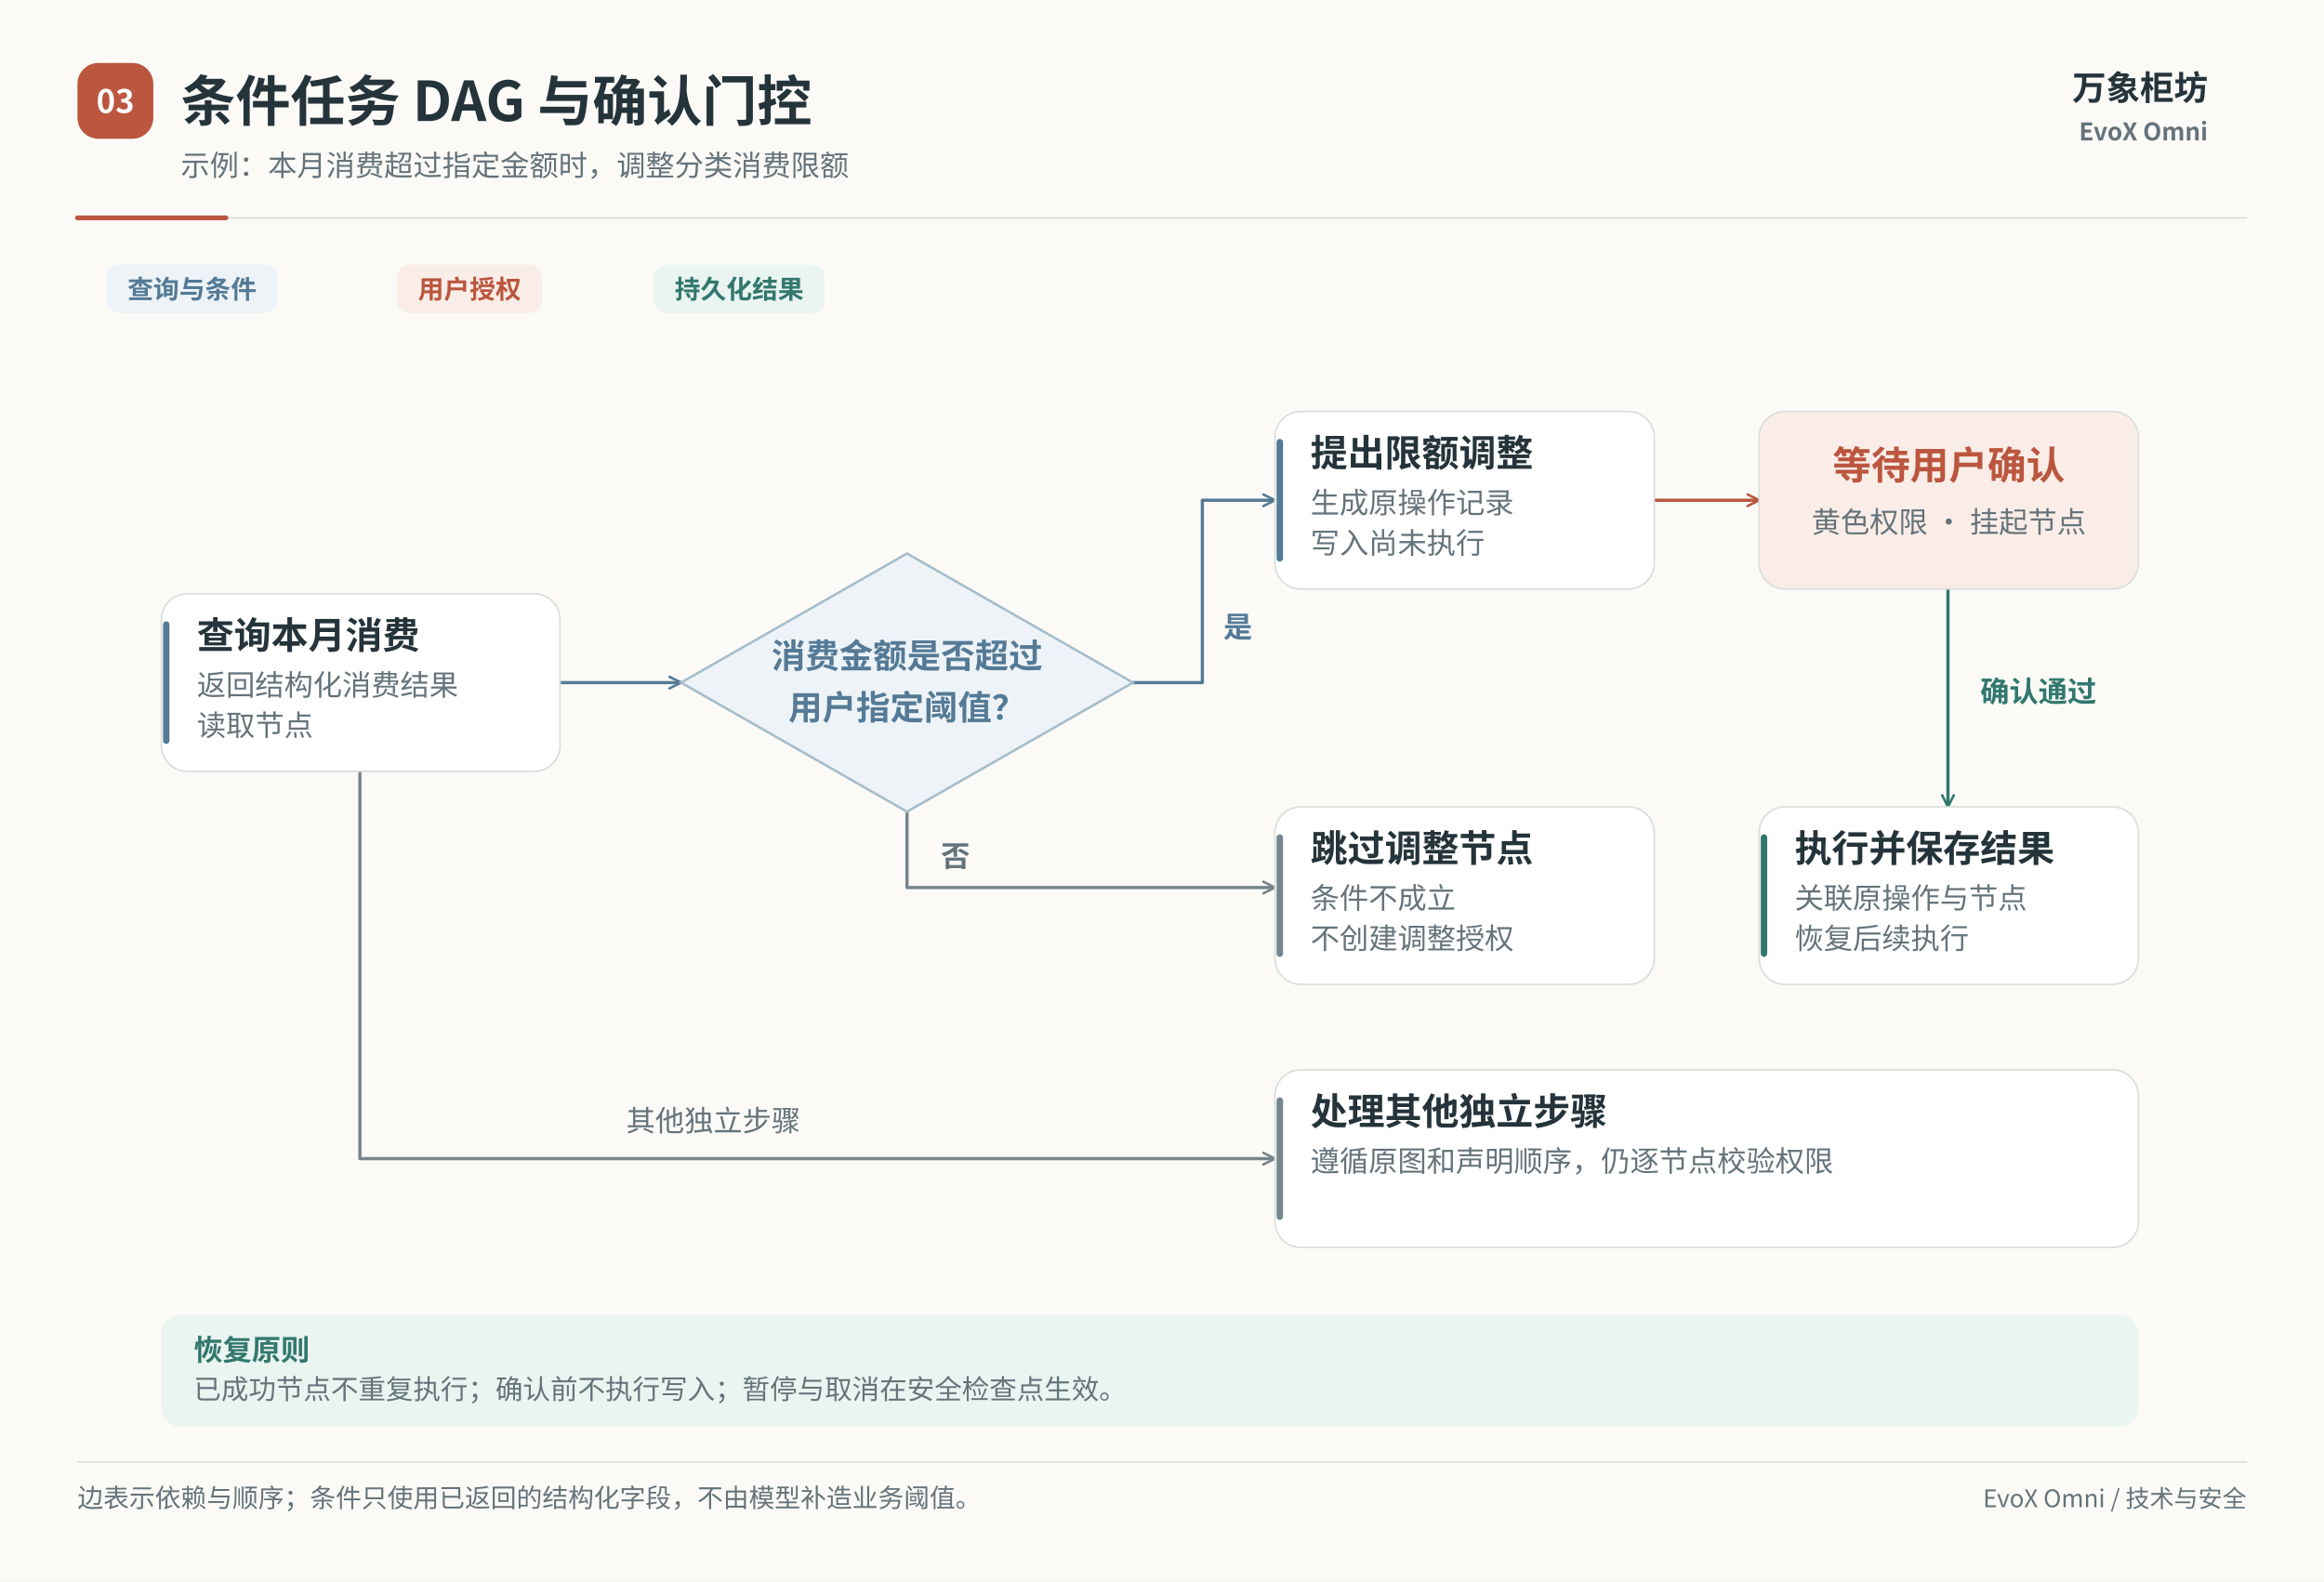
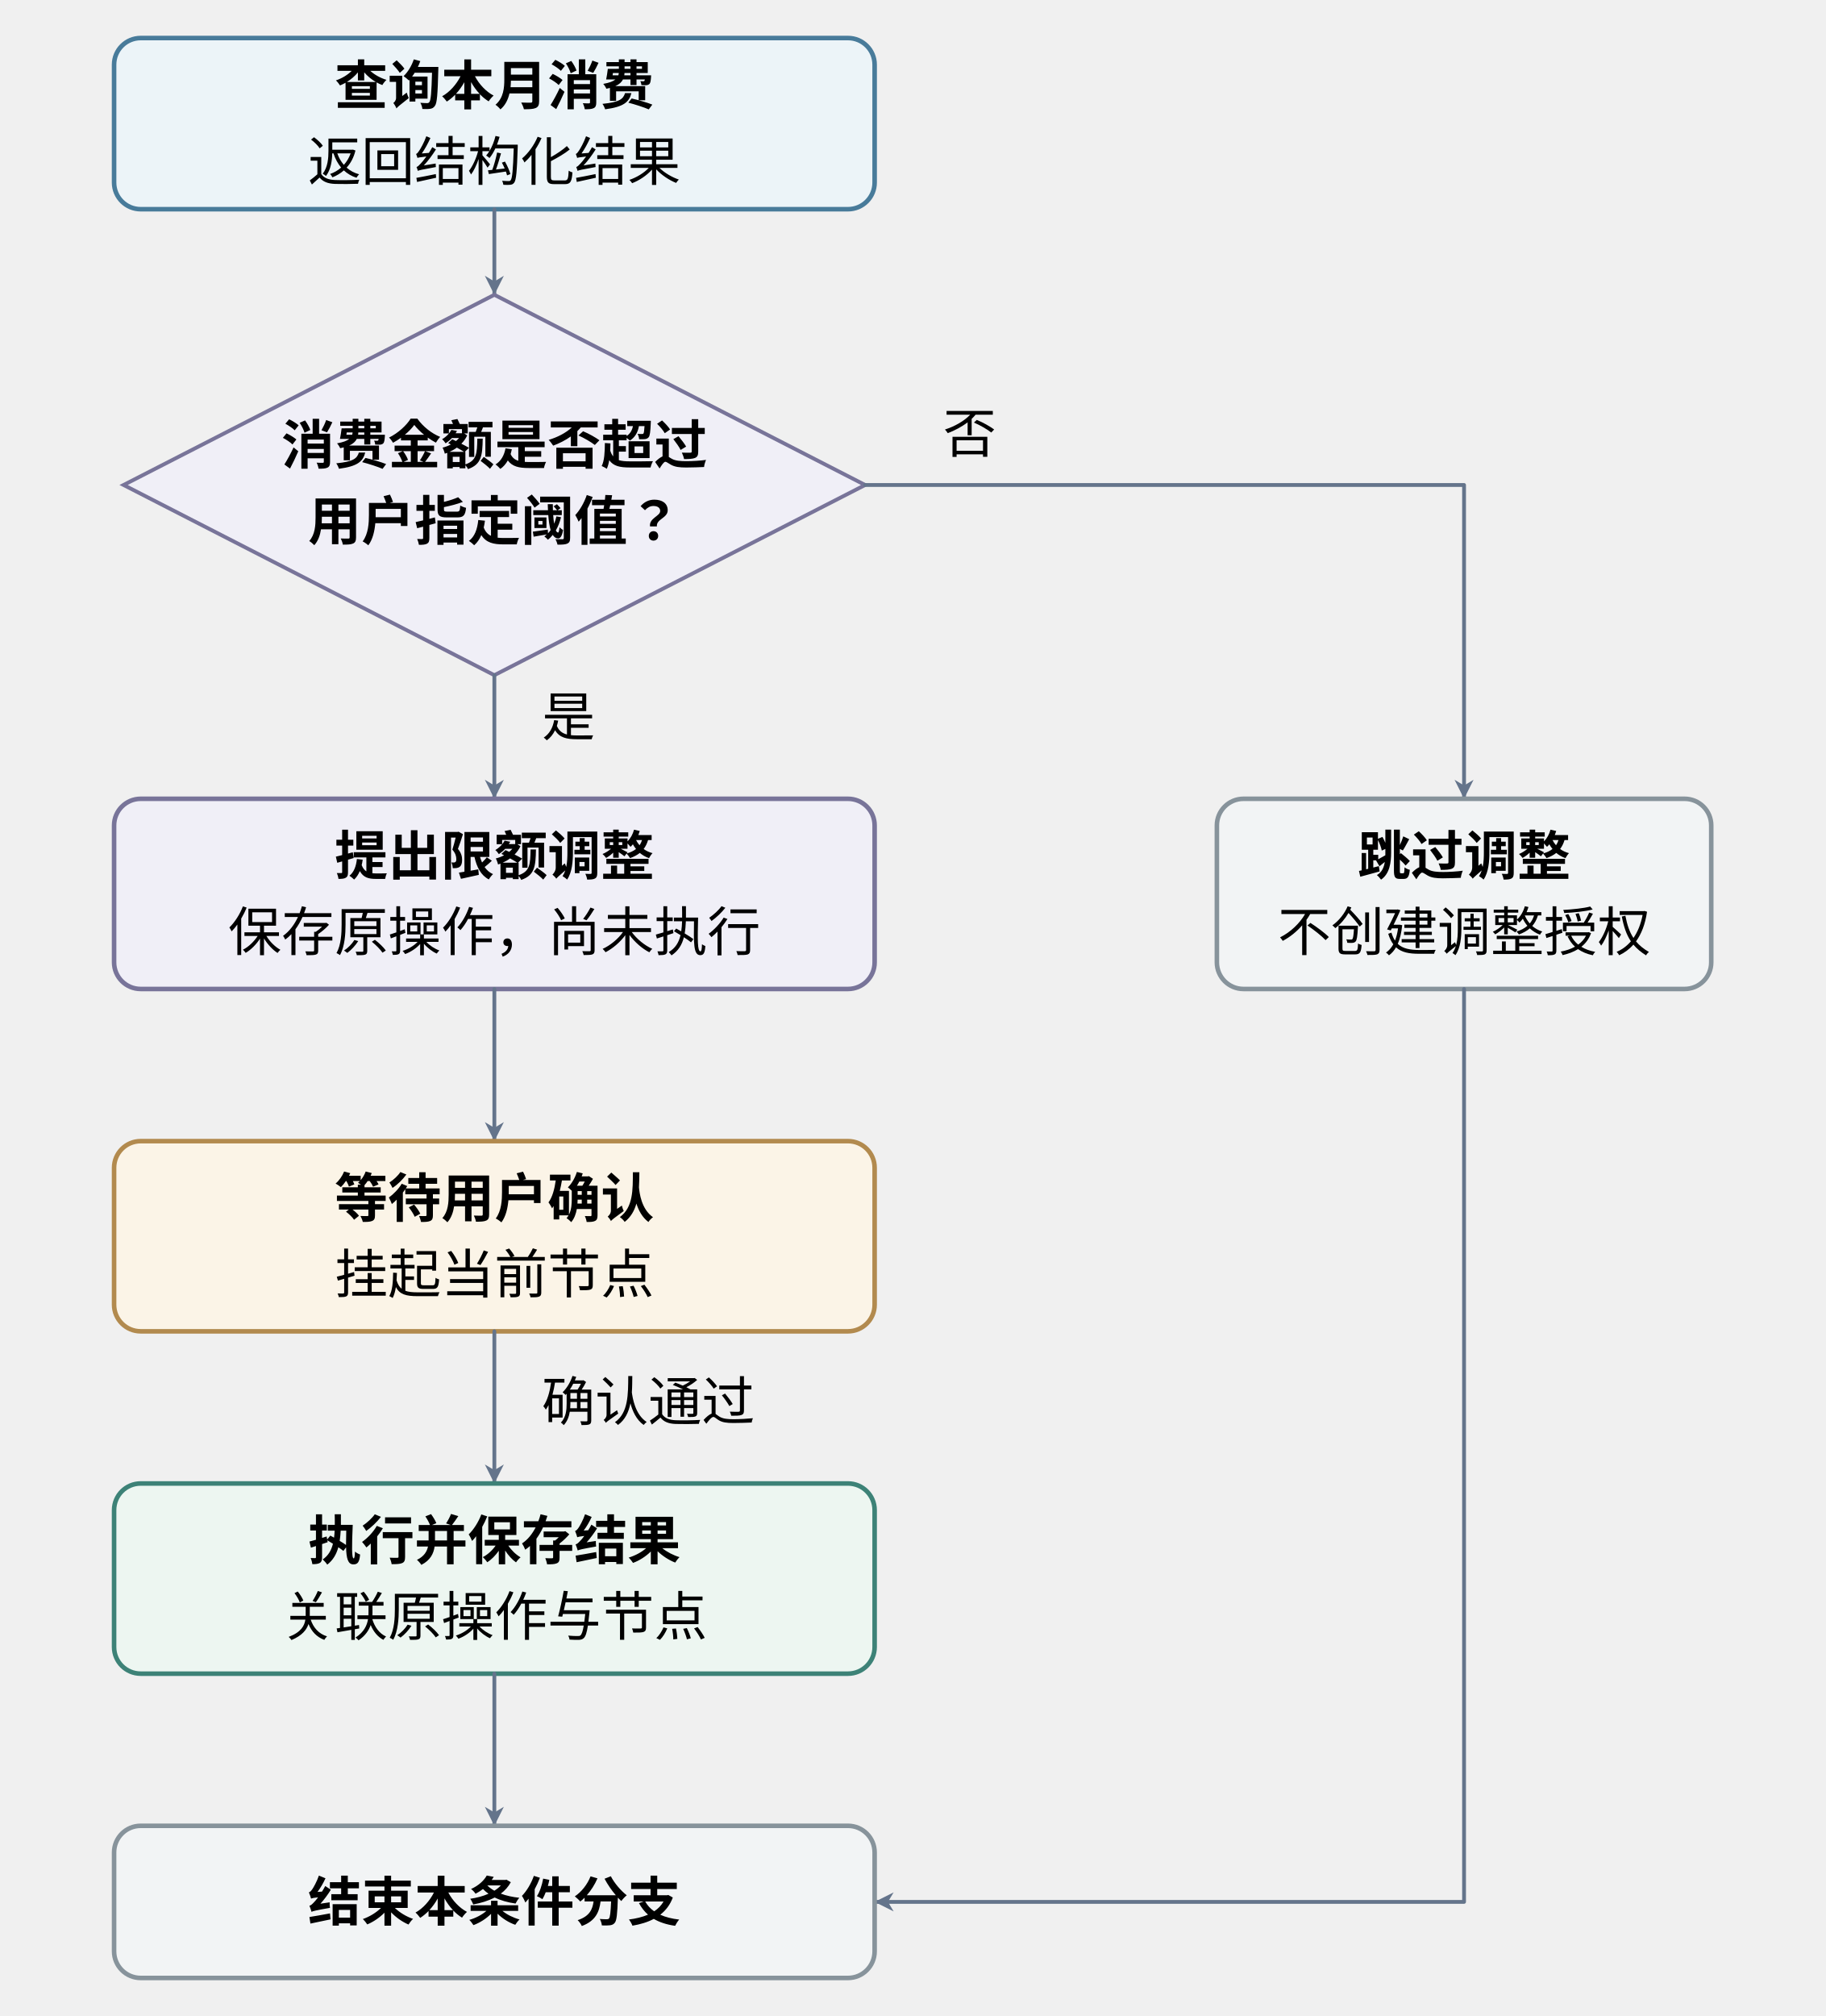
- <svg xmlns="http://www.w3.org/2000/svg" width="1440" height="980" viewBox="0 0 1440 980" role="img" aria-labelledby="title desc">
+ <svg xmlns="http://www.w3.org/2000/svg" width="960" height="1060" viewBox="0 0 960 1060" role="img" aria-labelledby="title desc">
  <defs>
-     <style>text{font-family:"Microsoft YaHei","PingFang SC","Noto Sans CJK SC",Arial,sans-serif} .wire{fill:none;stroke-linecap:round;stroke-linejoin:round}</style>
-     <marker id="a-ink" viewBox="0 0 10 10" refX="9" refY="5" markerWidth="9" markerHeight="9" orient="auto-start-reverse" markerUnits="userSpaceOnUse">
-       <path d="M1 1 L9 5 L1 9" fill="none" stroke="#25343A" stroke-width="1.7" stroke-linecap="round" stroke-linejoin="round" />
-     </marker>
-     <marker id="a-muted" viewBox="0 0 10 10" refX="9" refY="5" markerWidth="9" markerHeight="9" orient="auto-start-reverse" markerUnits="userSpaceOnUse">
-       <path d="M1 1 L9 5 L1 9" fill="none" stroke="#65737A" stroke-width="1.7" stroke-linecap="round" stroke-linejoin="round" />
-     </marker>
-     <marker id="a-red" viewBox="0 0 10 10" refX="9" refY="5" markerWidth="9" markerHeight="9" orient="auto-start-reverse" markerUnits="userSpaceOnUse">
-       <path d="M1 1 L9 5 L1 9" fill="none" stroke="#BB563F" stroke-width="1.7" stroke-linecap="round" stroke-linejoin="round" />
-     </marker>
-     <marker id="a-teal" viewBox="0 0 10 10" refX="9" refY="5" markerWidth="9" markerHeight="9" orient="auto-start-reverse" markerUnits="userSpaceOnUse">
-       <path d="M1 1 L9 5 L1 9" fill="none" stroke="#32786E" stroke-width="1.7" stroke-linecap="round" stroke-linejoin="round" />
-     </marker>
-     <marker id="a-blue" viewBox="0 0 10 10" refX="9" refY="5" markerWidth="9" markerHeight="9" orient="auto-start-reverse" markerUnits="userSpaceOnUse">
-       <path d="M1 1 L9 5 L1 9" fill="none" stroke="#547A96" stroke-width="1.7" stroke-linecap="round" stroke-linejoin="round" />
-     </marker>
-     <marker id="a-amber" viewBox="0 0 10 10" refX="9" refY="5" markerWidth="9" markerHeight="9" orient="auto-start-reverse" markerUnits="userSpaceOnUse">
-       <path d="M1 1 L9 5 L1 9" fill="none" stroke="#996D2C" stroke-width="1.7" stroke-linecap="round" stroke-linejoin="round" />
-     </marker>
-     <marker id="a-gray" viewBox="0 0 10 10" refX="9" refY="5" markerWidth="9" markerHeight="9" orient="auto-start-reverse" markerUnits="userSpaceOnUse">
-       <path d="M1 1 L9 5 L1 9" fill="none" stroke="#77858C" stroke-width="1.7" stroke-linecap="round" stroke-linejoin="round" />
+     <style>text{font-family:"Noto Sans SC","Microsoft YaHei",sans-serif;fill:#000000}.wire{fill:none;stroke:#64748B;stroke-width:2;stroke-linecap:round;stroke-linejoin:round}.node{fill:none;stroke:#64748B;stroke-width:2}</style>
+     <marker id="arrow" viewBox="0 0 12 12" refX="11" refY="6" markerWidth="12" markerHeight="12" orient="auto-start-reverse" markerUnits="userSpaceOnUse">
+       <path d="M1 1 L11 6 L1 11 L4 6 Z" fill="#64748B" />
    </marker>
  </defs>
-   <rect x="0" y="0" width="1440" height="980" rx="0" fill="#FBFAF7" />
-   <rect x="48" y="39" width="47" height="47" rx="13" fill="#BB563F" />
-   <text x="71.5" y="70" font-size="20" font-weight="700" fill="#FFFFFF" text-anchor="middle">03</text>
-   <text x="112" y="75" font-size="34" font-weight="700" fill="#25343A" text-anchor="start">条件任务 DAG 与确认门控</text>
-   <text x="1368" y="62" font-size="21" font-weight="700" fill="#25343A" text-anchor="end">万象柜坊</text>
-   <text x="1368" y="87" font-size="15" font-weight="600" fill="#65737A" text-anchor="end">EvoX Omni</text>
-   <text x="112" y="109" font-size="18" font-weight="400" fill="#65737A" text-anchor="start">示例：本月消费超过指定金额时，调整分类消费限额</text>
-   <path class="wire" d="M48 135 L1392 135" stroke="#D9DEDC" stroke-width="1" />
-   <path class="wire" d="M48 135 L140 135" stroke="#BB563F" stroke-width="3" />
-   <rect x="66" y="164" width="106" height="30" rx="8" fill="#EDF3F7" />
-   <text x="119.0" y="185" font-size="16" font-weight="600" fill="#547A96" text-anchor="middle">查询与条件</text>
-   <rect x="246" y="164" width="90" height="30" rx="8" fill="#FAEDE7" />
-   <text x="291.0" y="185" font-size="16" font-weight="600" fill="#BB563F" text-anchor="middle">用户授权</text>
-   <rect x="405" y="164" width="106" height="30" rx="8" fill="#EAF4F0" />
-   <text x="458.0" y="185" font-size="16" font-weight="600" fill="#32786E" text-anchor="middle">持久化结果</text>
-   <path class="wire" d="M347 423 L422 423" stroke="#547A96" stroke-width="2" marker-end="url(#a-blue)" />
-   <path class="wire" d="M702 423 L745 423 L745 310 L790 310" stroke="#547A96" stroke-width="2" marker-end="url(#a-blue)" />
-   <text x="758" y="395" font-size="18" font-weight="600" fill="#547A96" text-anchor="start">是</text>
-   <path class="wire" d="M562 503 L562 550 L790 550" stroke="#77858C" stroke-width="2" marker-end="url(#a-gray)" />
-   <text x="583" y="537" font-size="18" font-weight="600" fill="#65737A" text-anchor="start">否</text>
-   <path class="wire" d="M1025 310 L1090 310" stroke="#BB563F" stroke-width="2" marker-end="url(#a-red)" />
-   <path class="wire" d="M1207 365 L1207 500" stroke="#32786E" stroke-width="2" marker-end="url(#a-teal)" />
-   <text x="1227" y="435" font-size="18" font-weight="600" fill="#32786E" text-anchor="start">确认通过</text>
-   <path class="wire" d="M223 478 L223 718 L790 718" stroke="#77858C" stroke-width="2" marker-end="url(#a-gray)" />
-   <text x="388" y="701" font-size="18" font-weight="400" fill="#65737A" text-anchor="start">其他独立步骤</text>
-   <rect x="100" y="368" width="247" height="110" rx="16" fill="#FFFFFF" stroke="#D9DEDC" stroke-width="1" />
-   <rect x="101" y="385" width="4" height="76" rx="2" fill="#547A96" />
-   <text x="122" y="402" font-size="23" font-weight="600" fill="#25343A" text-anchor="start">查询本月消费</text>
-   <text x="122" y="431" font-size="18" font-weight="400" fill="#65737A" text-anchor="start">返回结构化消费结果</text>
-   <text x="122" y="456" font-size="18" font-weight="400" fill="#65737A" text-anchor="start">读取节点</text>
-   <path d="M562 343 L702 423 L562 503 L422 423 Z" fill="#EDF3F7" stroke="#A7BCC9" stroke-width="1.5" />
-   <text x="562" y="414" font-size="21" font-weight="600" fill="#547A96" text-anchor="middle">消费金额是否超过</text>
-   <text x="562" y="446" font-size="21" font-weight="600" fill="#547A96" text-anchor="middle">用户指定阈值？</text>
-   <rect x="790" y="255" width="235" height="110" rx="16" fill="#FFFFFF" stroke="#D9DEDC" stroke-width="1" />
-   <rect x="791" y="272" width="4" height="76" rx="2" fill="#547A96" />
-   <text x="812" y="289" font-size="23" font-weight="600" fill="#25343A" text-anchor="start">提出限额调整</text>
-   <text x="812" y="318" font-size="18" font-weight="400" fill="#65737A" text-anchor="start">生成原操作记录</text>
-   <text x="812" y="343" font-size="18" font-weight="400" fill="#65737A" text-anchor="start">写入尚未执行</text>
-   <rect x="1090" y="255" width="235" height="110" rx="16" fill="#FAEDE7" stroke="#D9DEDC" stroke-width="1" />
-   <text x="1207.5" y="297" font-size="24" font-weight="600" fill="#BB563F" text-anchor="middle">等待用户确认</text>
-   <text x="1207.5" y="330" font-size="18" font-weight="400" fill="#65737A" text-anchor="middle">黄色权限 · 挂起节点</text>
-   <rect x="1090" y="500" width="235" height="110" rx="16" fill="#FFFFFF" stroke="#D9DEDC" stroke-width="1" />
-   <rect x="1091" y="517" width="4" height="76" rx="2" fill="#32786E" />
-   <text x="1112" y="534" font-size="23" font-weight="600" fill="#25343A" text-anchor="start">执行并保存结果</text>
-   <text x="1112" y="563" font-size="18" font-weight="400" fill="#65737A" text-anchor="start">关联原操作与节点</text>
-   <text x="1112" y="588" font-size="18" font-weight="400" fill="#65737A" text-anchor="start">恢复后续执行</text>
-   <rect x="790" y="500" width="235" height="110" rx="16" fill="#FFFFFF" stroke="#D9DEDC" stroke-width="1" />
-   <rect x="791" y="517" width="4" height="76" rx="2" fill="#77858C" />
-   <text x="812" y="534" font-size="23" font-weight="600" fill="#25343A" text-anchor="start">跳过调整节点</text>
-   <text x="812" y="563" font-size="18" font-weight="400" fill="#65737A" text-anchor="start">条件不成立</text>
-   <text x="812" y="588" font-size="18" font-weight="400" fill="#65737A" text-anchor="start">不创建调整授权</text>
-   <rect x="790" y="663" width="535" height="110" rx="16" fill="#FFFFFF" stroke="#D9DEDC" stroke-width="1" />
-   <rect x="791" y="680" width="4" height="76" rx="2" fill="#77858C" />
-   <text x="812" y="697" font-size="23" font-weight="600" fill="#25343A" text-anchor="start">处理其他独立步骤</text>
-   <text x="812" y="726" font-size="18" font-weight="400" fill="#65737A" text-anchor="start">遵循原图和声明顺序，仍逐节点校验权限</text>
-   <rect x="100" y="815" width="1225" height="69" rx="12" fill="#EAF4F0" />
-   <text x="120" y="843" font-size="18" font-weight="600" fill="#32786E" text-anchor="start">恢复原则</text>
-   <text x="120" y="867" font-size="17" font-weight="400" fill="#65737A" text-anchor="start">已成功节点不重复执行；确认前不执行写入；暂停与取消在安全检查点生效。</text>
-   <path class="wire" d="M48 906 L1392 906" stroke="#D9DEDC" stroke-width="1" />
-   <text x="48" y="934" font-size="16" font-weight="400" fill="#65737A" text-anchor="start">边表示依赖与顺序；条件只使用已返回的结构化字段，不由模型补造业务阈值。</text>
-   <text x="1392" y="934" font-size="15" font-weight="400" fill="#65737A" text-anchor="end">EvoX Omni  /  技术与安全</text>
+   <defs>
+     <marker id="response-arrow" viewBox="0 0 24 24" refX="23" refY="12" markerWidth="24" markerHeight="24" orient="auto" markerUnits="userSpaceOnUse">
+       <path d="M1 1 L23 12 L1 23 L6 12 Z" fill="#4D8CA9" />
+     </marker>
+     <linearGradient id="browser-surface" x2="0" y2="1">
+       <stop stop-color="#FFFFFF" />
+       <stop offset="1" stop-color="#E7F1F7" />
+     </linearGradient>
+     <linearGradient id="robot-surface" x2="0" y2="1">
+       <stop stop-color="#FFFFFF" />
+       <stop offset="1" stop-color="#DDD9EF" />
+     </linearGradient>
+     <linearGradient id="bank-surface" x2="0" y2="1">
+       <stop stop-color="#E3F3EB" />
+       <stop offset="1" stop-color="#A9CFC0" />
+     </linearGradient>
+   </defs>
+   <rect x="60" y="20" width="400" height="90" rx="14" fill="#ECF4F8" stroke="#487B9A" stroke-width="2.4" />
+   <text x="260" y="55" font-size="28" font-weight="600" text-anchor="middle" style="fill:#000000">查询本月消费</text>
+   <text x="260" y="95" font-size="28" font-weight="400" text-anchor="middle" style="fill:#000000">返回结构化结果</text>
+   <path class="wire" d="M260 110 V155" marker-end="url(#arrow)" />
+   <path class="node" d="M260 155 L455 255 L260 355 L65 255 Z" style="fill:#F0EFF7;stroke:#787499" />
+   <text x="260" y="244" font-size="28" font-weight="600" text-anchor="middle" style="fill:#000000">消费金额是否超过</text>
+   <text x="260" y="284" font-size="28" font-weight="600" text-anchor="middle" style="fill:#000000">用户指定阈值？</text>
+   <path class="wire" d="M260 355 V420" marker-end="url(#arrow)" />
+   <text x="285" y="387" font-size="28" font-weight="400" text-anchor="start" style="fill:#000000">是</text>
+   <path class="wire" d="M455 255 H770 V420" marker-end="url(#arrow)" />
+   <text x="510" y="238" font-size="28" font-weight="400" text-anchor="middle" style="fill:#000000">否</text>
+   <rect x="60" y="420" width="400" height="100" rx="14" fill="#F0EFF7" stroke="#787499" stroke-width="2.4" />
+   <text x="260" y="460" font-size="28" font-weight="600" text-anchor="middle" style="fill:#000000">提出限额调整</text>
+   <text x="260" y="500" font-size="28" font-weight="400" text-anchor="middle" style="fill:#000000">保存原操作，尚未执行</text>
+   <rect x="640" y="420" width="260" height="100" rx="14" fill="#F2F4F5" stroke="#87939B" stroke-width="2.4" />
+   <text x="770" y="460" font-size="28" font-weight="600" text-anchor="middle" style="fill:#000000">跳过调整</text>
+   <text x="770" y="500" font-size="28" font-weight="400" text-anchor="middle" style="fill:#000000">不创建调整授权</text>
+   <path class="wire" d="M260 520 V600" marker-end="url(#arrow)" />
+   <rect x="60" y="600" width="400" height="100" rx="14" fill="#FBF4E7" stroke="#B28A4E" stroke-width="2.4" />
+   <text x="260" y="640" font-size="28" font-weight="600" text-anchor="middle" style="fill:#000000">等待用户确认</text>
+   <text x="260" y="680" font-size="28" font-weight="400" text-anchor="middle" style="fill:#000000">挂起当前节点</text>
+   <path class="wire" d="M260 700 V780" marker-end="url(#arrow)" />
+   <text x="285" y="747" font-size="28" font-weight="400" text-anchor="start" style="fill:#000000">确认通过</text>
+   <rect x="60" y="780" width="400" height="100" rx="14" fill="#EDF6F1" stroke="#3D8277" stroke-width="2.4" />
+   <text x="260" y="820" font-size="28" font-weight="600" text-anchor="middle" style="fill:#000000">执行并保存结果</text>
+   <text x="260" y="860" font-size="28" font-weight="400" text-anchor="middle" style="fill:#000000">关联原操作与节点</text>
+   <path class="wire" d="M260 880 V960" marker-end="url(#arrow)" />
+   <path class="wire" d="M770 520 V1000 H460" marker-end="url(#arrow)" />
+   <rect x="60" y="960" width="400" height="80" rx="14" fill="#F2F4F5" stroke="#87939B" stroke-width="2.4" />
+   <text x="260" y="1010" font-size="28" font-weight="600" text-anchor="middle" style="fill:#000000">结束本条件分支</text>
</svg>
